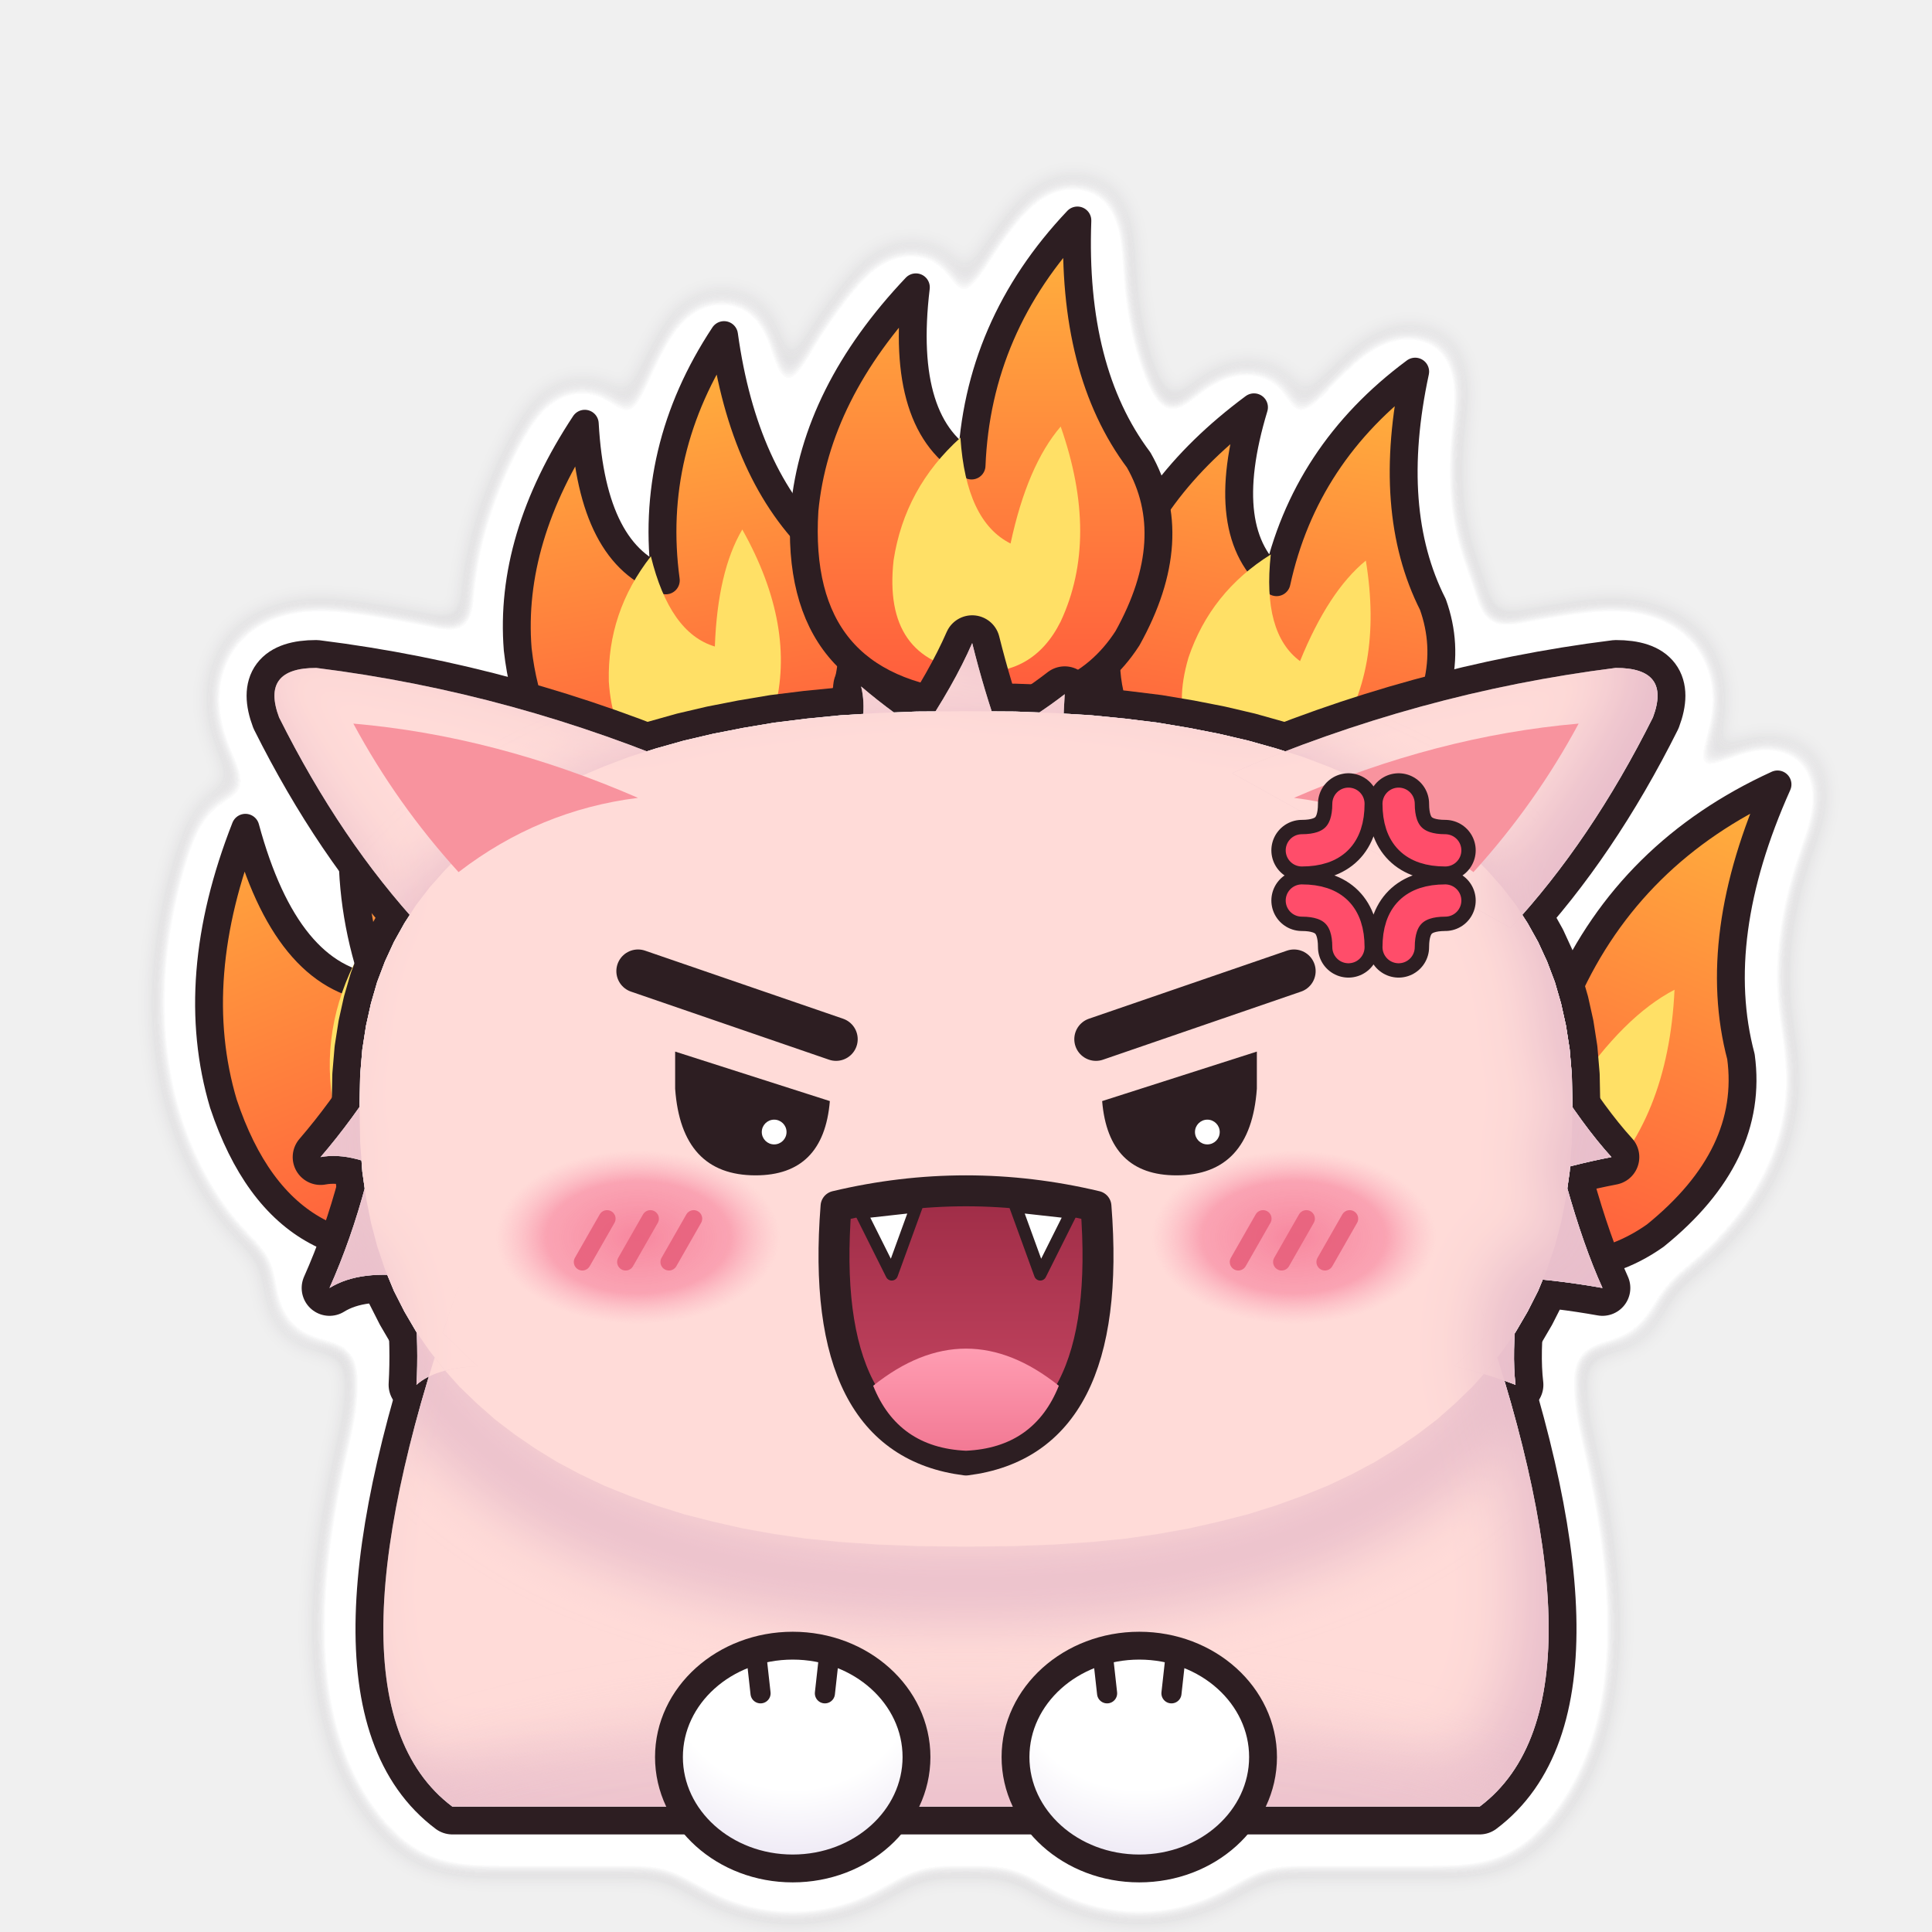
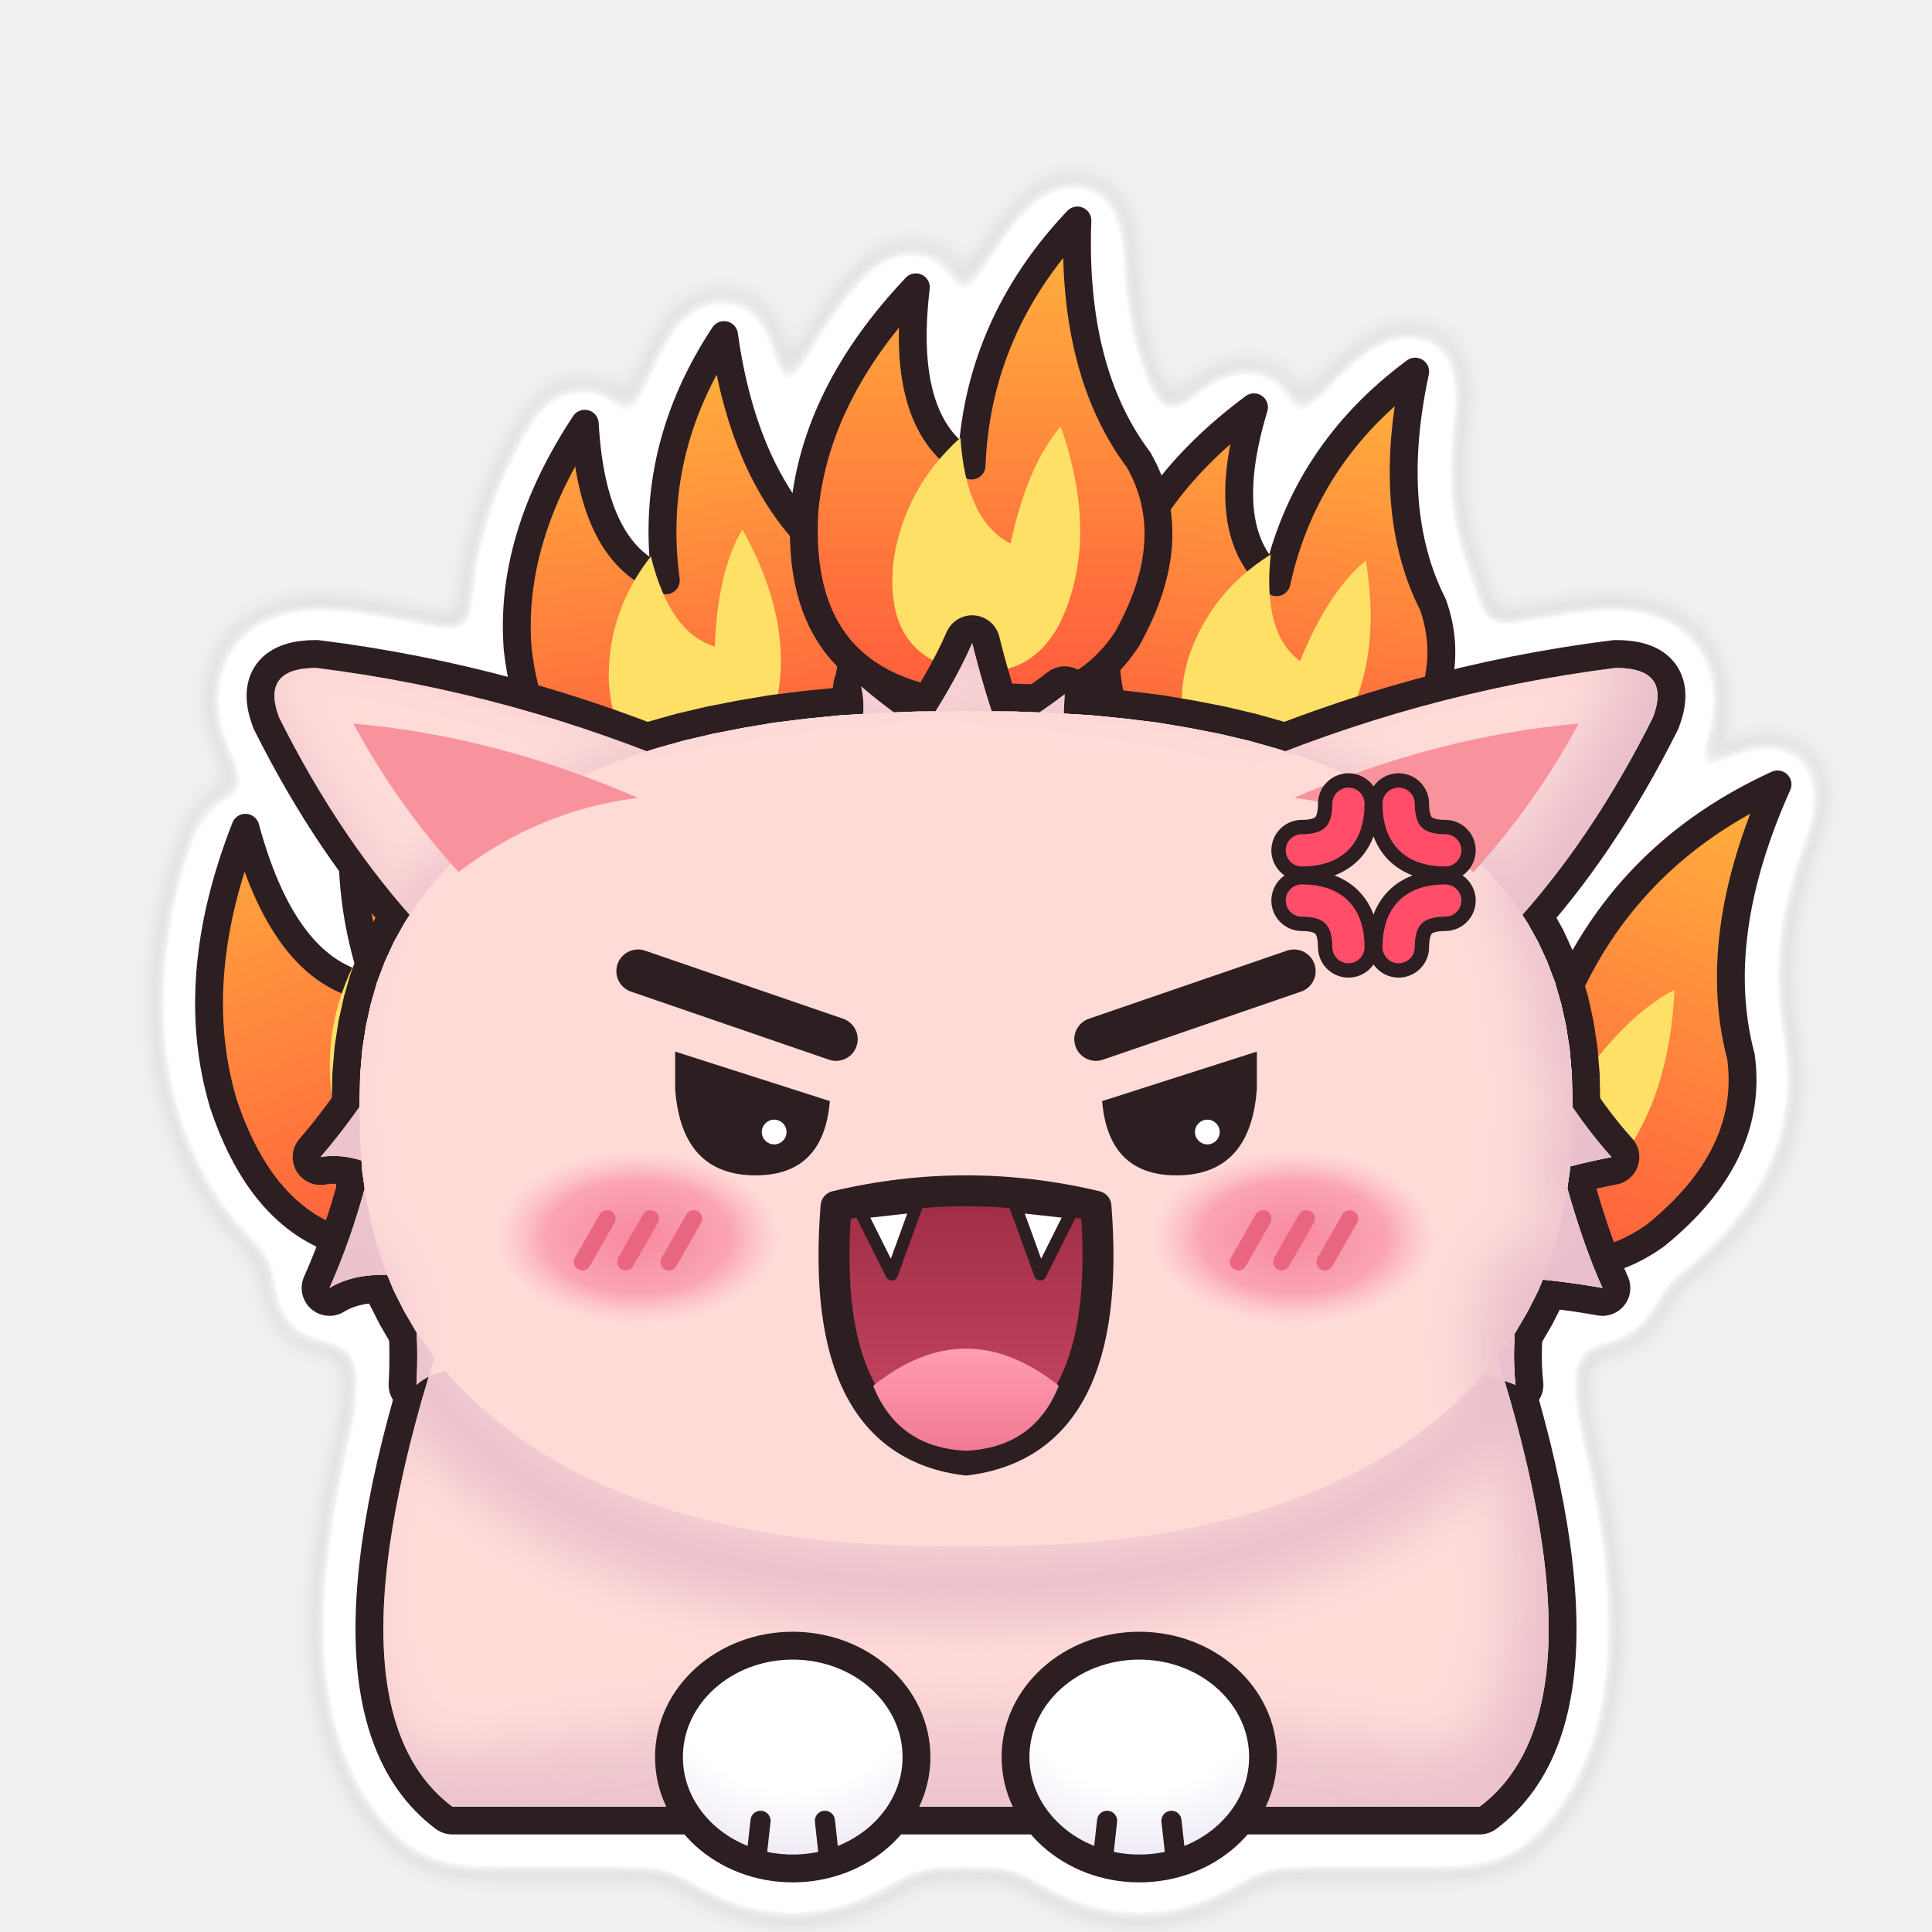
<svg xmlns="http://www.w3.org/2000/svg" viewBox="0 0 512 512" width="512" height="512">
  <defs>
    <linearGradient id="heartFill" x1="0" y1="0" x2="0" y2="1">
      <stop offset="0" stop-color="#ff9aae" />
      <stop offset="1" stop-color="#f4607d" />
    </linearGradient>
    <linearGradient id="lens" x1="0" y1="0" x2="1" y2="1">
      <stop offset="0" stop-color="#3b3350" />
      <stop offset="1" stop-color="#141019" />
    </linearGradient>
    <linearGradient id="flame" x1="0" y1="1" x2="0" y2="0">
      <stop offset="0" stop-color="#ff5a3d" />
      <stop offset="1" stop-color="#ffb43d" />
    </linearGradient>
    <linearGradient id="earFill" x1="0" y1="0" x2="0" y2="1">
      <stop offset="0" stop-color="#f7a9ba" />
      <stop offset="1" stop-color="#f493a9" />
    </linearGradient>
    <linearGradient id="mouthFill" x1="0" y1="0" x2="0" y2="1">
      <stop offset="0" stop-color="#9e2c46" />
      <stop offset="1" stop-color="#cc4a66" />
    </linearGradient>
    <linearGradient id="tongueFill" x1="0" y1="0" x2="0" y2="1">
      <stop offset="0" stop-color="#ff9db2" />
      <stop offset="1" stop-color="#f27994" />
    </linearGradient>
    <radialGradient id="blushFill">
      <stop offset="0" stop-color="#fba2b5" stop-opacity="0.95" />
      <stop offset="0.6" stop-color="#fcb3c2" stop-opacity="0.75" />
      <stop offset="1" stop-color="#fdc4cf" stop-opacity="0" />
    </radialGradient>
    <radialGradient id="blushStrong">
      <stop offset="0" stop-color="#f7839c" stop-opacity="0.95" />
      <stop offset="0.65" stop-color="#f996aa" stop-opacity="0.8" />
      <stop offset="1" stop-color="#fbb0bf" stop-opacity="0" />
    </radialGradient>
    <radialGradient id="pawShade" cx="0.5" cy="0.15" r="0.9">
      <stop offset="0.55" stop-color="#ffffff" />
      <stop offset="1" stop-color="#e9e3f2" />
    </radialGradient>
    <filter id="soft" x="-20%" y="-20%" width="140%" height="140%">
      <feGaussianBlur stdDeviation="9" />
    </filter>
    <filter id="rim" x="-10%" y="-10%" width="120%" height="120%">
      <feGaussianBlur stdDeviation="8" />
    </filter>
    <filter id="inner" filterUnits="userSpaceOnUse" x="-64" y="-64" width="640" height="640" color-interpolation-filters="sRGB">
      <feComponentTransfer in="SourceAlpha" result="outside">
        <feFuncA type="table" tableValues="1 0" />
      </feComponentTransfer>
      <feOffset in="outside" dx="-10" dy="-12" result="shifted" />
      <feGaussianBlur in="shifted" stdDeviation="10" result="soft" />
      <feComposite in="soft" in2="SourceAlpha" operator="in" result="edge" />
      <feFlood flood-color="#e2daee" />
      <feComposite in2="edge" operator="in" />
    </filter>
    <filter id="sticker" x="-15%" y="-15%" width="130%" height="130%" color-interpolation-filters="sRGB">
      <feGaussianBlur in="SourceAlpha" stdDeviation="7" result="blur" />
      <feComponentTransfer in="blur" result="mask">
        <feFuncA type="linear" slope="14" intercept="-0.6" />
      </feComponentTransfer>
      <feFlood flood-color="#ffffff" />
      <feComposite in2="mask" operator="in" result="border" />
      <feGaussianBlur in="mask" stdDeviation="2.5" result="shadowBlur" />
      <feFlood flood-color="#1d1428" flood-opacity="0.22" />
      <feComposite in2="shadowBlur" operator="in" result="shadow" />
      <feMerge>
        <feMergeNode in="shadow" />
        <feMergeNode in="border" />
        <feMergeNode in="SourceGraphic" />
      </feMerge>
    </filter>
  </defs>
  <g filter="url(#sticker)">
    <g transform="translate(256 300) scale(0.82) translate(-256 -266)">
      <clipPath id="sil">
        <path d="M92 316 C62 400 58 460 90 484 L422 484 C454 460 450 400 420 316 Z" />
        <path d="M80 200 Q54 172 34 132 Q28 116 46 116 Q110 124 170 150 Z" />
        <path d="M432 200 Q458 172 478 132 Q484 116 466 116 Q402 124 342 150 Z" />
        <path d="M452 258L451.8 269.5L451.1 278.8L449.9 287.3L448.3 295.3L446.3 302.9L443.8 310.3L440.9 317.3L437.5 324L433.7 330.5L429.4 336.7L424.7 342.7L419.7 348.3L414.1 353.7L408.2 358.9L401.9 363.7L395.2 368.3L388.2 372.6L380.7 376.6L372.9 380.3L364.7 383.6L356.1 386.7L347.2 389.5L337.8 391.9L328.1 394.1L318 395.9L307.5 397.4L296.4 398.5L284.7 399.3L271.9 399.8L256 400L240.1 399.8L227.3 399.3L215.6 398.5L204.5 397.4L194 395.9L183.9 394.1L174.2 391.9L164.8 389.5L155.9 386.7L147.3 383.6L139.1 380.3L131.3 376.6L123.8 372.6L116.8 368.3L110.1 363.7L103.8 358.9L97.9 353.7L92.3 348.3L87.3 342.7L82.6 336.7L78.3 330.5L74.5 324L71.1 317.3L68.2 310.3L65.7 302.9L63.7 295.3L62.1 287.3L60.9 278.8L60.2 269.5L60 258L60.2 247.6L60.9 239.3L62.1 231.6L63.7 224.4L65.7 217.5L68.2 210.9L71.1 204.6L74.5 198.5L78.3 192.6L82.6 187L87.3 181.7L92.3 176.6L97.9 171.7L103.8 167.1L110.1 162.7L116.8 158.6L123.8 154.7L131.3 151.1L139.1 147.8L147.3 144.7L155.9 142L164.8 139.5L174.2 137.3L183.9 135.4L194 133.7L204.5 132.4L215.6 131.3L227.3 130.6L240.1 130.1L256 130L271.9 130.1L284.7 130.6L296.4 131.3L307.5 132.4L318 133.7L328.1 135.4L337.8 137.3L347.2 139.5L356.1 142L364.7 144.7L372.9 147.8L380.7 151.1L388.2 154.7L395.2 158.6L401.9 162.7L408.2 167.1L414.1 171.7L419.7 176.6L424.7 181.7L429.4 187L433.7 192.6L437.5 198.5L440.9 204.6L443.8 210.9L446.3 217.5L448.3 224.4L449.9 231.6L451.1 239.3L451.8 247.6Z" />
        <path d="M219.5 145.6 Q224.5 131.6 222.1 122 Q232.5 130.9 244.5 138.4 Z" />
        <path d="M241 138 Q252.1 121.5 258 108 Q261.9 123.6 267 138 Z" />
        <path d="M266.5 138.6 Q279.3 131.2 287.9 124.5 Q287.2 135.2 287.5 145.4 Z" />
        <path d="M73 280.7 Q58 272.1 47.4 274.1 Q57.9 261.9 67 247.3 Z" />
        <path d="M445 247.3 Q455.4 264 464.6 274.1 Q451.5 276.6 439 280.7 Z" />
        <path d="M78 313 Q60.3 310.2 50.3 316.4 Q57.3 300.7 62 283 Z" />
        <path d="M450 283 Q455.6 303 461.7 316.4 Q447.7 313.9 434 313 Z" />
        <path d="M98.1 341.7 Q84.4 342.3 78.4 347.7 Q79.1 335.5 77.9 322.3 Z" />
        <path d="M434.1 322.3 Q432.4 337.6 433.6 347.7 Q424 344 413.9 341.7 Z" />
        <path d="M88.6 418.3 Q77.1 411.3 70 412.7 Q75.3 402.2 79.4 389.7 Z" />
        <path d="M432.6 389.7 Q437.1 404.4 442 412.7 Q432.6 414.7 423.4 418.3 Z" />
      </clipPath>
      <g transform="translate(96 300) rotate(-22)">
        <path d="M0 0 Q-62 -6 -58 -70 Q-54 -112 -18 -150 Q-24 -100 2 -86 Q4 -136 40 -174 Q38 -120 62 -88 Q78 -60 58 -24 Q40 4 0 0Z" fill="url(#flame)" stroke="#2d1e22" stroke-width="9" stroke-linejoin="round" />
        <path d="M2 -12 Q-30 -16 -26 -52 Q-22 -78 -2 -96 Q0 -66 16 -58 Q22 -86 34 -100 Q48 -60 34 -30 Q24 -10 2 -12Z" fill="#ffe066" />
      </g>
      <g transform="translate(416 300) rotate(22)">
        <path d="M0 0 Q-62 -6 -58 -70 Q-54 -112 -18 -150 Q-24 -100 2 -86 Q4 -136 40 -174 Q38 -120 62 -88 Q78 -60 58 -24 Q40 4 0 0Z" fill="url(#flame)" stroke="#2d1e22" stroke-width="9" stroke-linejoin="round" />
        <path d="M2 -12 Q-30 -16 -26 -52 Q-22 -78 -2 -96 Q0 -66 16 -58 Q22 -86 34 -100 Q48 -60 34 -30 Q24 -10 2 -12Z" fill="#ffe066" />
      </g>
      <g transform="translate(170 160) rotate(-10) scale(0.85)">
        <path d="M0 0 Q-62 -6 -58 -70 Q-54 -112 -18 -150 Q-24 -100 2 -86 Q4 -136 40 -174 Q38 -120 62 -88 Q78 -60 58 -24 Q40 4 0 0Z" fill="url(#flame)" stroke="#2d1e22" stroke-width="10.6" stroke-linejoin="round" />
        <path d="M2 -12 Q-30 -16 -26 -52 Q-22 -78 -2 -96 Q0 -66 16 -58 Q22 -86 34 -100 Q48 -60 34 -30 Q24 -10 2 -12Z" fill="#ffe066" />
      </g>
      <g transform="translate(342 160) rotate(10) scale(0.85)">
        <path d="M0 0 Q-62 -6 -58 -70 Q-54 -112 -18 -150 Q-24 -100 2 -86 Q4 -136 40 -174 Q38 -120 62 -88 Q78 -60 58 -24 Q40 4 0 0Z" fill="url(#flame)" stroke="#2d1e22" stroke-width="10.6" stroke-linejoin="round" />
        <path d="M2 -12 Q-30 -16 -26 -52 Q-22 -78 -2 -96 Q0 -66 16 -58 Q22 -86 34 -100 Q48 -60 34 -30 Q24 -10 2 -12Z" fill="#ffe066" />
      </g>
      <g transform="translate(256 128) scale(0.9)">
        <path d="M0 0 Q-62 -6 -58 -70 Q-54 -112 -18 -150 Q-24 -100 2 -86 Q4 -136 40 -174 Q38 -120 62 -88 Q78 -60 58 -24 Q40 4 0 0Z" fill="url(#flame)" stroke="#2d1e22" stroke-width="10" stroke-linejoin="round" />
        <path d="M2 -12 Q-30 -16 -26 -52 Q-22 -78 -2 -96 Q0 -66 16 -58 Q22 -86 34 -100 Q48 -60 34 -30 Q24 -10 2 -12Z" fill="#ffe066" />
      </g>
      <g fill="#2d1e22" stroke="#2d1e22" stroke-width="18" stroke-linejoin="round">
        <path d="M92 316 C62 400 58 460 90 484 L422 484 C454 460 450 400 420 316 Z" />
        <path d="M80 200 Q54 172 34 132 Q28 116 46 116 Q110 124 170 150 Z" />
        <path d="M432 200 Q458 172 478 132 Q484 116 466 116 Q402 124 342 150 Z" />
        <path d="M452 258L451.8 269.5L451.1 278.8L449.9 287.3L448.3 295.3L446.3 302.9L443.8 310.3L440.9 317.3L437.5 324L433.7 330.5L429.4 336.7L424.7 342.7L419.7 348.3L414.1 353.7L408.2 358.9L401.9 363.7L395.2 368.3L388.2 372.6L380.7 376.6L372.9 380.3L364.7 383.6L356.1 386.7L347.2 389.5L337.8 391.9L328.1 394.1L318 395.9L307.5 397.4L296.4 398.5L284.7 399.3L271.9 399.8L256 400L240.1 399.8L227.3 399.3L215.6 398.5L204.5 397.4L194 395.9L183.9 394.1L174.2 391.9L164.8 389.5L155.9 386.7L147.3 383.6L139.1 380.3L131.3 376.6L123.8 372.6L116.8 368.3L110.1 363.7L103.8 358.9L97.9 353.7L92.3 348.3L87.3 342.7L82.6 336.7L78.3 330.5L74.5 324L71.1 317.3L68.2 310.3L65.7 302.9L63.7 295.3L62.1 287.3L60.9 278.8L60.2 269.5L60 258L60.2 247.6L60.9 239.3L62.1 231.6L63.7 224.4L65.7 217.5L68.2 210.9L71.1 204.6L74.5 198.5L78.3 192.6L82.6 187L87.3 181.7L92.3 176.6L97.9 171.7L103.8 167.1L110.1 162.7L116.8 158.6L123.8 154.7L131.3 151.1L139.1 147.8L147.3 144.7L155.9 142L164.8 139.5L174.2 137.3L183.9 135.4L194 133.7L204.5 132.4L215.6 131.3L227.3 130.6L240.1 130.1L256 130L271.9 130.1L284.7 130.6L296.4 131.3L307.5 132.4L318 133.7L328.1 135.4L337.8 137.3L347.2 139.5L356.1 142L364.7 144.7L372.9 147.8L380.7 151.1L388.2 154.7L395.2 158.6L401.9 162.7L408.2 167.1L414.1 171.7L419.7 176.6L424.7 181.7L429.4 187L433.7 192.6L437.5 198.5L440.9 204.6L443.8 210.9L446.3 217.5L448.3 224.4L449.9 231.6L451.1 239.3L451.8 247.6Z" />
        <path d="M219.5 145.6 Q224.5 131.6 222.1 122 Q232.5 130.9 244.5 138.4 Z" />
        <path d="M241 138 Q252.1 121.5 258 108 Q261.9 123.6 267 138 Z" />
        <path d="M266.5 138.6 Q279.3 131.2 287.9 124.5 Q287.2 135.2 287.5 145.4 Z" />
        <path d="M73 280.7 Q58 272.1 47.4 274.1 Q57.9 261.9 67 247.3 Z" />
        <path d="M445 247.3 Q455.4 264 464.6 274.1 Q451.5 276.6 439 280.7 Z" />
        <path d="M78 313 Q60.3 310.2 50.3 316.4 Q57.3 300.7 62 283 Z" />
        <path d="M450 283 Q455.6 303 461.7 316.4 Q447.7 313.9 434 313 Z" />
        <path d="M98.1 341.7 Q84.4 342.3 78.4 347.7 Q79.1 335.5 77.9 322.3 Z" />
        <path d="M434.1 322.3 Q432.4 337.6 433.6 347.7 Q424 344 413.9 341.7 Z" />
        <path d="M88.6 418.3 Q77.1 411.3 70 412.7 Q75.3 402.2 79.4 389.7 Z" />
        <path d="M432.6 389.7 Q437.1 404.4 442 412.7 Q432.6 414.7 423.4 418.3 Z" />
      </g>
      <g fill="#ffffff">
        <path d="M92 316 C62 400 58 460 90 484 L422 484 C454 460 450 400 420 316 Z" />
        <path d="M80 200 Q54 172 34 132 Q28 116 46 116 Q110 124 170 150 Z" />
        <path d="M432 200 Q458 172 478 132 Q484 116 466 116 Q402 124 342 150 Z" />
        <path d="M452 258L451.8 269.5L451.1 278.8L449.9 287.3L448.3 295.3L446.3 302.9L443.8 310.3L440.9 317.3L437.5 324L433.7 330.5L429.4 336.7L424.7 342.7L419.7 348.3L414.1 353.7L408.2 358.9L401.9 363.7L395.2 368.3L388.2 372.6L380.7 376.6L372.9 380.3L364.7 383.6L356.1 386.7L347.2 389.5L337.8 391.9L328.1 394.1L318 395.9L307.5 397.4L296.4 398.5L284.7 399.3L271.9 399.8L256 400L240.1 399.8L227.3 399.3L215.6 398.5L204.5 397.4L194 395.9L183.9 394.1L174.2 391.9L164.8 389.5L155.9 386.7L147.3 383.6L139.1 380.3L131.3 376.6L123.8 372.6L116.8 368.3L110.1 363.7L103.8 358.9L97.9 353.7L92.3 348.3L87.3 342.7L82.6 336.7L78.3 330.5L74.5 324L71.1 317.3L68.2 310.3L65.7 302.9L63.7 295.3L62.1 287.3L60.9 278.8L60.2 269.5L60 258L60.2 247.6L60.9 239.3L62.1 231.6L63.7 224.4L65.7 217.5L68.2 210.9L71.1 204.6L74.5 198.5L78.3 192.6L82.6 187L87.3 181.7L92.3 176.6L97.9 171.7L103.8 167.1L110.1 162.7L116.8 158.6L123.8 154.7L131.3 151.1L139.1 147.8L147.3 144.7L155.9 142L164.8 139.5L174.2 137.3L183.9 135.4L194 133.7L204.5 132.4L215.6 131.3L227.3 130.6L240.1 130.1L256 130L271.9 130.1L284.7 130.6L296.4 131.3L307.5 132.4L318 133.7L328.1 135.4L337.8 137.3L347.2 139.5L356.1 142L364.7 144.7L372.9 147.8L380.7 151.1L388.2 154.7L395.2 158.6L401.9 162.7L408.2 167.1L414.1 171.7L419.7 176.6L424.7 181.7L429.4 187L433.7 192.6L437.5 198.5L440.9 204.6L443.8 210.9L446.3 217.5L448.3 224.4L449.9 231.6L451.1 239.3L451.8 247.6Z" />
        <path d="M219.5 145.6 Q224.5 131.6 222.1 122 Q232.5 130.9 244.5 138.4 Z" />
        <path d="M241 138 Q252.1 121.5 258 108 Q261.9 123.6 267 138 Z" />
        <path d="M266.5 138.6 Q279.3 131.2 287.9 124.5 Q287.2 135.2 287.5 145.4 Z" />
        <path d="M73 280.7 Q58 272.1 47.4 274.1 Q57.9 261.9 67 247.3 Z" />
        <path d="M445 247.3 Q455.4 264 464.6 274.1 Q451.5 276.6 439 280.7 Z" />
        <path d="M78 313 Q60.3 310.2 50.3 316.4 Q57.3 300.7 62 283 Z" />
        <path d="M450 283 Q455.6 303 461.7 316.4 Q447.7 313.9 434 313 Z" />
        <path d="M98.1 341.7 Q84.4 342.3 78.4 347.7 Q79.1 335.5 77.9 322.3 Z" />
        <path d="M434.1 322.3 Q432.4 337.6 433.6 347.7 Q424 344 413.9 341.7 Z" />
        <path d="M88.6 418.3 Q77.1 411.3 70 412.7 Q75.3 402.2 79.4 389.7 Z" />
        <path d="M432.6 389.7 Q437.1 404.4 442 412.7 Q432.6 414.7 423.4 418.3 Z" />
      </g>
      <g clip-path="url(#sil)">
        <path d="M452 258L451.8 269.5L451.1 278.8L449.9 287.3L448.3 295.3L446.3 302.9L443.8 310.3L440.9 317.3L437.5 324L433.7 330.5L429.4 336.7L424.7 342.7L419.7 348.3L414.1 353.7L408.2 358.9L401.9 363.7L395.2 368.3L388.2 372.6L380.7 376.6L372.9 380.3L364.7 383.6L356.1 386.7L347.2 389.5L337.8 391.9L328.1 394.1L318 395.9L307.5 397.4L296.4 398.5L284.7 399.3L271.9 399.8L256 400L240.1 399.8L227.3 399.3L215.6 398.5L204.5 397.4L194 395.9L183.9 394.1L174.2 391.9L164.8 389.5L155.9 386.7L147.3 383.6L139.1 380.3L131.3 376.6L123.8 372.6L116.8 368.3L110.1 363.7L103.8 358.9L97.9 353.7L92.3 348.3L87.3 342.7L82.6 336.7L78.3 330.5L74.5 324L71.1 317.3L68.2 310.3L65.7 302.9L63.7 295.3L62.1 287.3L60.9 278.8L60.2 269.5L60 258L60.2 247.6L60.9 239.3L62.1 231.6L63.7 224.4L65.7 217.5L68.2 210.9L71.1 204.6L74.5 198.5L78.3 192.6L82.6 187L87.3 181.7L92.3 176.6L97.9 171.7L103.8 167.1L110.1 162.7L116.8 158.6L123.8 154.7L131.3 151.1L139.1 147.8L147.3 144.7L155.9 142L164.8 139.5L174.2 137.3L183.9 135.4L194 133.7L204.5 132.4L215.6 131.3L227.3 130.6L240.1 130.1L256 130L271.9 130.1L284.7 130.6L296.4 131.3L307.5 132.4L318 133.7L328.1 135.4L337.8 137.3L347.2 139.5L356.1 142L364.7 144.7L372.9 147.8L380.7 151.1L388.2 154.7L395.2 158.6L401.9 162.7L408.2 167.1L414.1 171.7L419.7 176.6L424.7 181.7L429.4 187L433.7 192.6L437.5 198.5L440.9 204.6L443.8 210.9L446.3 217.5L448.3 224.4L449.9 231.6L451.1 239.3L451.8 247.6Z" fill="none" stroke="#e6dff0" stroke-width="26" filter="url(#rim)" transform="translate(0 12)" />
        <path d="M452 258L451.8 269.5L451.1 278.8L449.9 287.3L448.3 295.3L446.3 302.9L443.8 310.3L440.9 317.3L437.5 324L433.7 330.5L429.4 336.7L424.7 342.7L419.7 348.3L414.1 353.7L408.2 358.9L401.9 363.7L395.2 368.3L388.2 372.6L380.7 376.6L372.9 380.3L364.7 383.6L356.1 386.7L347.2 389.5L337.8 391.9L328.1 394.1L318 395.9L307.5 397.4L296.4 398.5L284.7 399.3L271.9 399.8L256 400L240.1 399.8L227.3 399.3L215.6 398.5L204.5 397.4L194 395.9L183.9 394.1L174.2 391.9L164.8 389.5L155.9 386.7L147.3 383.6L139.1 380.3L131.3 376.6L123.8 372.6L116.8 368.3L110.1 363.7L103.8 358.9L97.9 353.7L92.3 348.3L87.3 342.7L82.6 336.7L78.3 330.5L74.5 324L71.1 317.3L68.2 310.3L65.7 302.9L63.7 295.3L62.1 287.3L60.9 278.8L60.2 269.5L60 258L60.2 247.6L60.9 239.3L62.1 231.6L63.7 224.4L65.7 217.5L68.2 210.9L71.1 204.6L74.5 198.5L78.3 192.6L82.6 187L87.3 181.7L92.3 176.6L97.9 171.7L103.8 167.1L110.1 162.7L116.8 158.6L123.8 154.7L131.3 151.1L139.1 147.8L147.3 144.7L155.9 142L164.8 139.5L174.2 137.3L183.9 135.4L194 133.7L204.5 132.4L215.6 131.3L227.3 130.6L240.1 130.1L256 130L271.9 130.1L284.7 130.6L296.4 131.3L307.5 132.4L318 133.7L328.1 135.4L337.8 137.3L347.2 139.5L356.1 142L364.7 144.7L372.9 147.8L380.7 151.1L388.2 154.7L395.2 158.6L401.9 162.7L408.2 167.1L414.1 171.7L419.7 176.6L424.7 181.7L429.4 187L433.7 192.6L437.5 198.5L440.9 204.6L443.8 210.9L446.3 217.5L448.3 224.4L449.9 231.6L451.1 239.3L451.8 247.6Z" fill="#ffffff" />
      </g>
      <g filter="url(#inner)" fill="#ffffff">
        <path d="M92 316 C62 400 58 460 90 484 L422 484 C454 460 450 400 420 316 Z" />
        <path d="M80 200 Q54 172 34 132 Q28 116 46 116 Q110 124 170 150 Z" />
        <path d="M432 200 Q458 172 478 132 Q484 116 466 116 Q402 124 342 150 Z" />
        <path d="M452 258L451.8 269.5L451.1 278.8L449.9 287.3L448.3 295.3L446.3 302.9L443.8 310.3L440.9 317.3L437.5 324L433.7 330.5L429.4 336.7L424.7 342.7L419.7 348.3L414.1 353.7L408.2 358.9L401.9 363.7L395.2 368.3L388.2 372.6L380.7 376.6L372.9 380.3L364.7 383.6L356.1 386.7L347.2 389.5L337.8 391.9L328.1 394.1L318 395.9L307.5 397.4L296.4 398.5L284.7 399.3L271.9 399.8L256 400L240.1 399.8L227.3 399.3L215.6 398.5L204.5 397.4L194 395.9L183.9 394.1L174.2 391.9L164.8 389.5L155.9 386.7L147.3 383.6L139.1 380.3L131.3 376.6L123.8 372.6L116.8 368.3L110.1 363.7L103.8 358.9L97.9 353.7L92.3 348.3L87.3 342.7L82.6 336.7L78.3 330.5L74.5 324L71.1 317.3L68.2 310.3L65.7 302.9L63.7 295.3L62.1 287.3L60.9 278.8L60.2 269.5L60 258L60.2 247.6L60.9 239.3L62.1 231.6L63.7 224.4L65.7 217.5L68.2 210.9L71.1 204.6L74.5 198.5L78.3 192.6L82.6 187L87.3 181.7L92.3 176.6L97.9 171.7L103.8 167.1L110.1 162.7L116.8 158.6L123.8 154.7L131.3 151.1L139.1 147.8L147.3 144.7L155.9 142L164.8 139.5L174.2 137.3L183.9 135.4L194 133.7L204.5 132.4L215.6 131.3L227.3 130.6L240.1 130.1L256 130L271.9 130.1L284.7 130.6L296.4 131.3L307.5 132.4L318 133.7L328.1 135.4L337.8 137.3L347.2 139.5L356.1 142L364.7 144.7L372.9 147.8L380.7 151.1L388.2 154.7L395.2 158.6L401.9 162.7L408.2 167.1L414.1 171.7L419.7 176.6L424.7 181.7L429.4 187L433.7 192.6L437.5 198.5L440.9 204.6L443.8 210.9L446.3 217.5L448.3 224.4L449.9 231.6L451.1 239.3L451.8 247.6Z" />
        <path d="M219.5 145.6 Q224.5 131.6 222.1 122 Q232.5 130.9 244.5 138.4 Z" />
        <path d="M241 138 Q252.1 121.5 258 108 Q261.9 123.6 267 138 Z" />
        <path d="M266.5 138.6 Q279.3 131.2 287.9 124.5 Q287.2 135.2 287.5 145.4 Z" />
        <path d="M73 280.7 Q58 272.1 47.4 274.1 Q57.9 261.9 67 247.3 Z" />
        <path d="M445 247.3 Q455.4 264 464.6 274.1 Q451.5 276.6 439 280.7 Z" />
        <path d="M78 313 Q60.3 310.2 50.3 316.4 Q57.3 300.7 62 283 Z" />
        <path d="M450 283 Q455.6 303 461.7 316.4 Q447.7 313.9 434 313 Z" />
        <path d="M98.1 341.7 Q84.4 342.3 78.4 347.7 Q79.1 335.5 77.9 322.3 Z" />
        <path d="M434.1 322.3 Q432.4 337.6 433.6 347.7 Q424 344 413.9 341.7 Z" />
        <path d="M88.6 418.3 Q77.1 411.3 70 412.7 Q75.3 402.2 79.4 389.7 Z" />
        <path d="M432.6 389.7 Q437.1 404.4 442 412.7 Q432.6 414.7 423.4 418.3 Z" />
      </g>
      <g clip-path="url(#sil)">
        <ellipse cx="256" cy="530" rx="240" ry="80" fill="#e9e3f2" filter="url(#soft)" opacity="0.7" />
      </g>
      <path d="M92 182 Q72 160 58 134 Q104 138 150 158 Q118 162 92 182Z" fill="#f6a3b5" />
      <path d="M420 182 Q440 160 454 134 Q408 138 362 158 Q394 162 420 182Z" fill="#f6a3b5" />
      <g fill="#ff5a4d" opacity="0.22">
        <path d="M92 316 C62 400 58 460 90 484 L422 484 C454 460 450 400 420 316 Z" />
        <path d="M80 200 Q54 172 34 132 Q28 116 46 116 Q110 124 170 150 Z" />
        <path d="M432 200 Q458 172 478 132 Q484 116 466 116 Q402 124 342 150 Z" />
        <path d="M452 258L451.8 269.5L451.1 278.8L449.9 287.3L448.3 295.3L446.3 302.9L443.8 310.3L440.9 317.3L437.5 324L433.7 330.5L429.4 336.7L424.7 342.7L419.7 348.3L414.1 353.7L408.2 358.9L401.9 363.7L395.2 368.3L388.2 372.6L380.7 376.6L372.9 380.3L364.7 383.6L356.1 386.7L347.2 389.5L337.8 391.9L328.1 394.1L318 395.9L307.5 397.4L296.4 398.5L284.7 399.3L271.9 399.8L256 400L240.1 399.8L227.3 399.3L215.6 398.5L204.5 397.4L194 395.9L183.9 394.1L174.2 391.9L164.8 389.5L155.9 386.7L147.3 383.6L139.1 380.3L131.3 376.6L123.8 372.6L116.8 368.3L110.1 363.7L103.8 358.9L97.9 353.7L92.3 348.3L87.3 342.7L82.6 336.7L78.3 330.5L74.5 324L71.1 317.3L68.2 310.3L65.7 302.9L63.7 295.3L62.1 287.3L60.9 278.8L60.2 269.5L60 258L60.2 247.6L60.9 239.3L62.1 231.6L63.7 224.4L65.7 217.5L68.2 210.9L71.1 204.6L74.5 198.5L78.3 192.6L82.6 187L87.3 181.7L92.3 176.6L97.9 171.7L103.8 167.1L110.1 162.7L116.8 158.6L123.8 154.7L131.3 151.1L139.1 147.8L147.3 144.7L155.9 142L164.8 139.5L174.2 137.3L183.9 135.4L194 133.7L204.5 132.4L215.6 131.3L227.3 130.6L240.1 130.1L256 130L271.9 130.1L284.7 130.6L296.4 131.3L307.5 132.4L318 133.7L328.1 135.4L337.8 137.3L347.2 139.5L356.1 142L364.7 144.7L372.9 147.8L380.7 151.1L388.2 154.7L395.2 158.6L401.9 162.7L408.2 167.1L414.1 171.7L419.7 176.6L424.7 181.7L429.4 187L433.7 192.6L437.5 198.5L440.9 204.6L443.8 210.9L446.3 217.5L448.3 224.4L449.9 231.6L451.1 239.3L451.8 247.6Z" />
        <path d="M219.5 145.6 Q224.5 131.6 222.1 122 Q232.5 130.9 244.5 138.4 Z" />
        <path d="M241 138 Q252.1 121.5 258 108 Q261.9 123.6 267 138 Z" />
        <path d="M266.5 138.6 Q279.3 131.2 287.9 124.5 Q287.2 135.2 287.5 145.4 Z" />
        <path d="M73 280.7 Q58 272.1 47.4 274.1 Q57.9 261.9 67 247.3 Z" />
        <path d="M445 247.3 Q455.4 264 464.6 274.1 Q451.5 276.6 439 280.7 Z" />
        <path d="M78 313 Q60.3 310.2 50.3 316.4 Q57.3 300.7 62 283 Z" />
        <path d="M450 283 Q455.6 303 461.7 316.4 Q447.7 313.9 434 313 Z" />
        <path d="M98.1 341.7 Q84.4 342.3 78.4 347.7 Q79.1 335.5 77.9 322.3 Z" />
        <path d="M434.1 322.3 Q432.4 337.6 433.6 347.7 Q424 344 413.9 341.7 Z" />
        <path d="M88.6 418.3 Q77.1 411.3 70 412.7 Q75.3 402.2 79.4 389.7 Z" />
        <path d="M432.6 389.7 Q437.1 404.4 442 412.7 Q432.6 414.7 423.4 418.3 Z" />
      </g>
      <ellipse cx="150" cy="300" rx="46" ry="28" fill="url(#blushStrong)" />
      <path d="M132 308 l8 -14 M146 308 l8 -14 M160 308 l8 -14" stroke="#e8607c" stroke-width="5.5" stroke-linecap="round" opacity="0.9" />
      <ellipse cx="362" cy="300" rx="46" ry="28" fill="url(#blushStrong)" />
      <path d="M344 308 l8 -14 M358 308 l8 -14 M372 308 l8 -14" stroke="#e8607c" stroke-width="5.5" stroke-linecap="round" opacity="0.9" />
      <path d="M150 214 L214 236" fill="none" stroke="#2d1e22" stroke-width="14" stroke-linecap="round" stroke-linejoin="round" />
      <path d="M362 214 L298 236" fill="none" stroke="#2d1e22" stroke-width="14" stroke-linecap="round" stroke-linejoin="round" />
      <path d="M162 240 L212 256 Q210 280 188 280 Q164 280 162 252Z" fill="#2d1e22" />
      <path d="M350 240 L300 256 Q302 280 324 280 Q348 280 350 252Z" fill="#2d1e22" />
      <circle cx="194" cy="266" r="4" fill="#ffffff" />
      <circle cx="334" cy="266" r="4" fill="#ffffff" />
      <path d="M214 290 Q256 280 298 290 Q304 366 256 372 Q208 366 214 290Z" fill="url(#mouthFill)" stroke="#2d1e22" stroke-width="10" stroke-linejoin="round" />
      <path d="M226 348 Q256 324 286 348 Q278 368 256 369 Q234 368 226 348Z" fill="url(#tongueFill)" />
      <path d="M222 292 L232 312 L240 290Z M290 292 L280 312 L272 290Z" fill="#ffffff" stroke="#2d1e22" stroke-width="4" stroke-linejoin="round" />
      <g transform="translate(200 468)">
        <ellipse cx="0" cy="0" rx="40" ry="36" fill="url(#pawShade)" stroke="#2d1e22" stroke-width="9" />
-         <path d="M-12 -35 l1.6 14.4 M12 -35 l-1.6 14.4" fill="none" stroke="#2d1e22" stroke-width="6.5" stroke-linecap="round" stroke-linejoin="round" />
+         <g transform="scale(1 -1)">
+           <path d="M-12 -35 l1.6 14.4 M12 -35 l-1.6 14.4" fill="none" stroke="#2d1e22" stroke-width="6.5" stroke-linecap="round" stroke-linejoin="round" />
+         </g>
      </g>
      <g transform="translate(312 468)">
        <ellipse cx="0" cy="0" rx="40" ry="36" fill="url(#pawShade)" stroke="#2d1e22" stroke-width="9" />
-         <path d="M-12 -35 l1.6 14.4 M12 -35 l-1.6 14.4" fill="none" stroke="#2d1e22" stroke-width="6.5" stroke-linecap="round" stroke-linejoin="round" />
+         <g transform="scale(1 -1)">
+           <path d="M-12 -35 l1.6 14.4 M12 -35 l-1.6 14.4" fill="none" stroke="#2d1e22" stroke-width="6.5" stroke-linecap="round" stroke-linejoin="round" />
+         </g>
      </g>
    </g>
    <g transform="translate(364 232) scale(0.95)">
      <path d="M-20 -7 Q-7 -7 -7 -20 M7 -20 Q7 -7 20 -7 M20 7 Q7 7 7 20 M-7 20 Q-7 7 -20 7" fill="none" stroke="#2d1e22" stroke-width="17" stroke-linecap="round" stroke-linejoin="round" />
      <path d="M-20 -7 Q-7 -7 -7 -20 M7 -20 Q7 -7 20 -7 M20 7 Q7 7 7 20 M-7 20 Q-7 7 -20 7" fill="none" stroke="#ff4d6a" stroke-width="9" stroke-linecap="round" stroke-linejoin="round" />
    </g>
  </g>
</svg>
